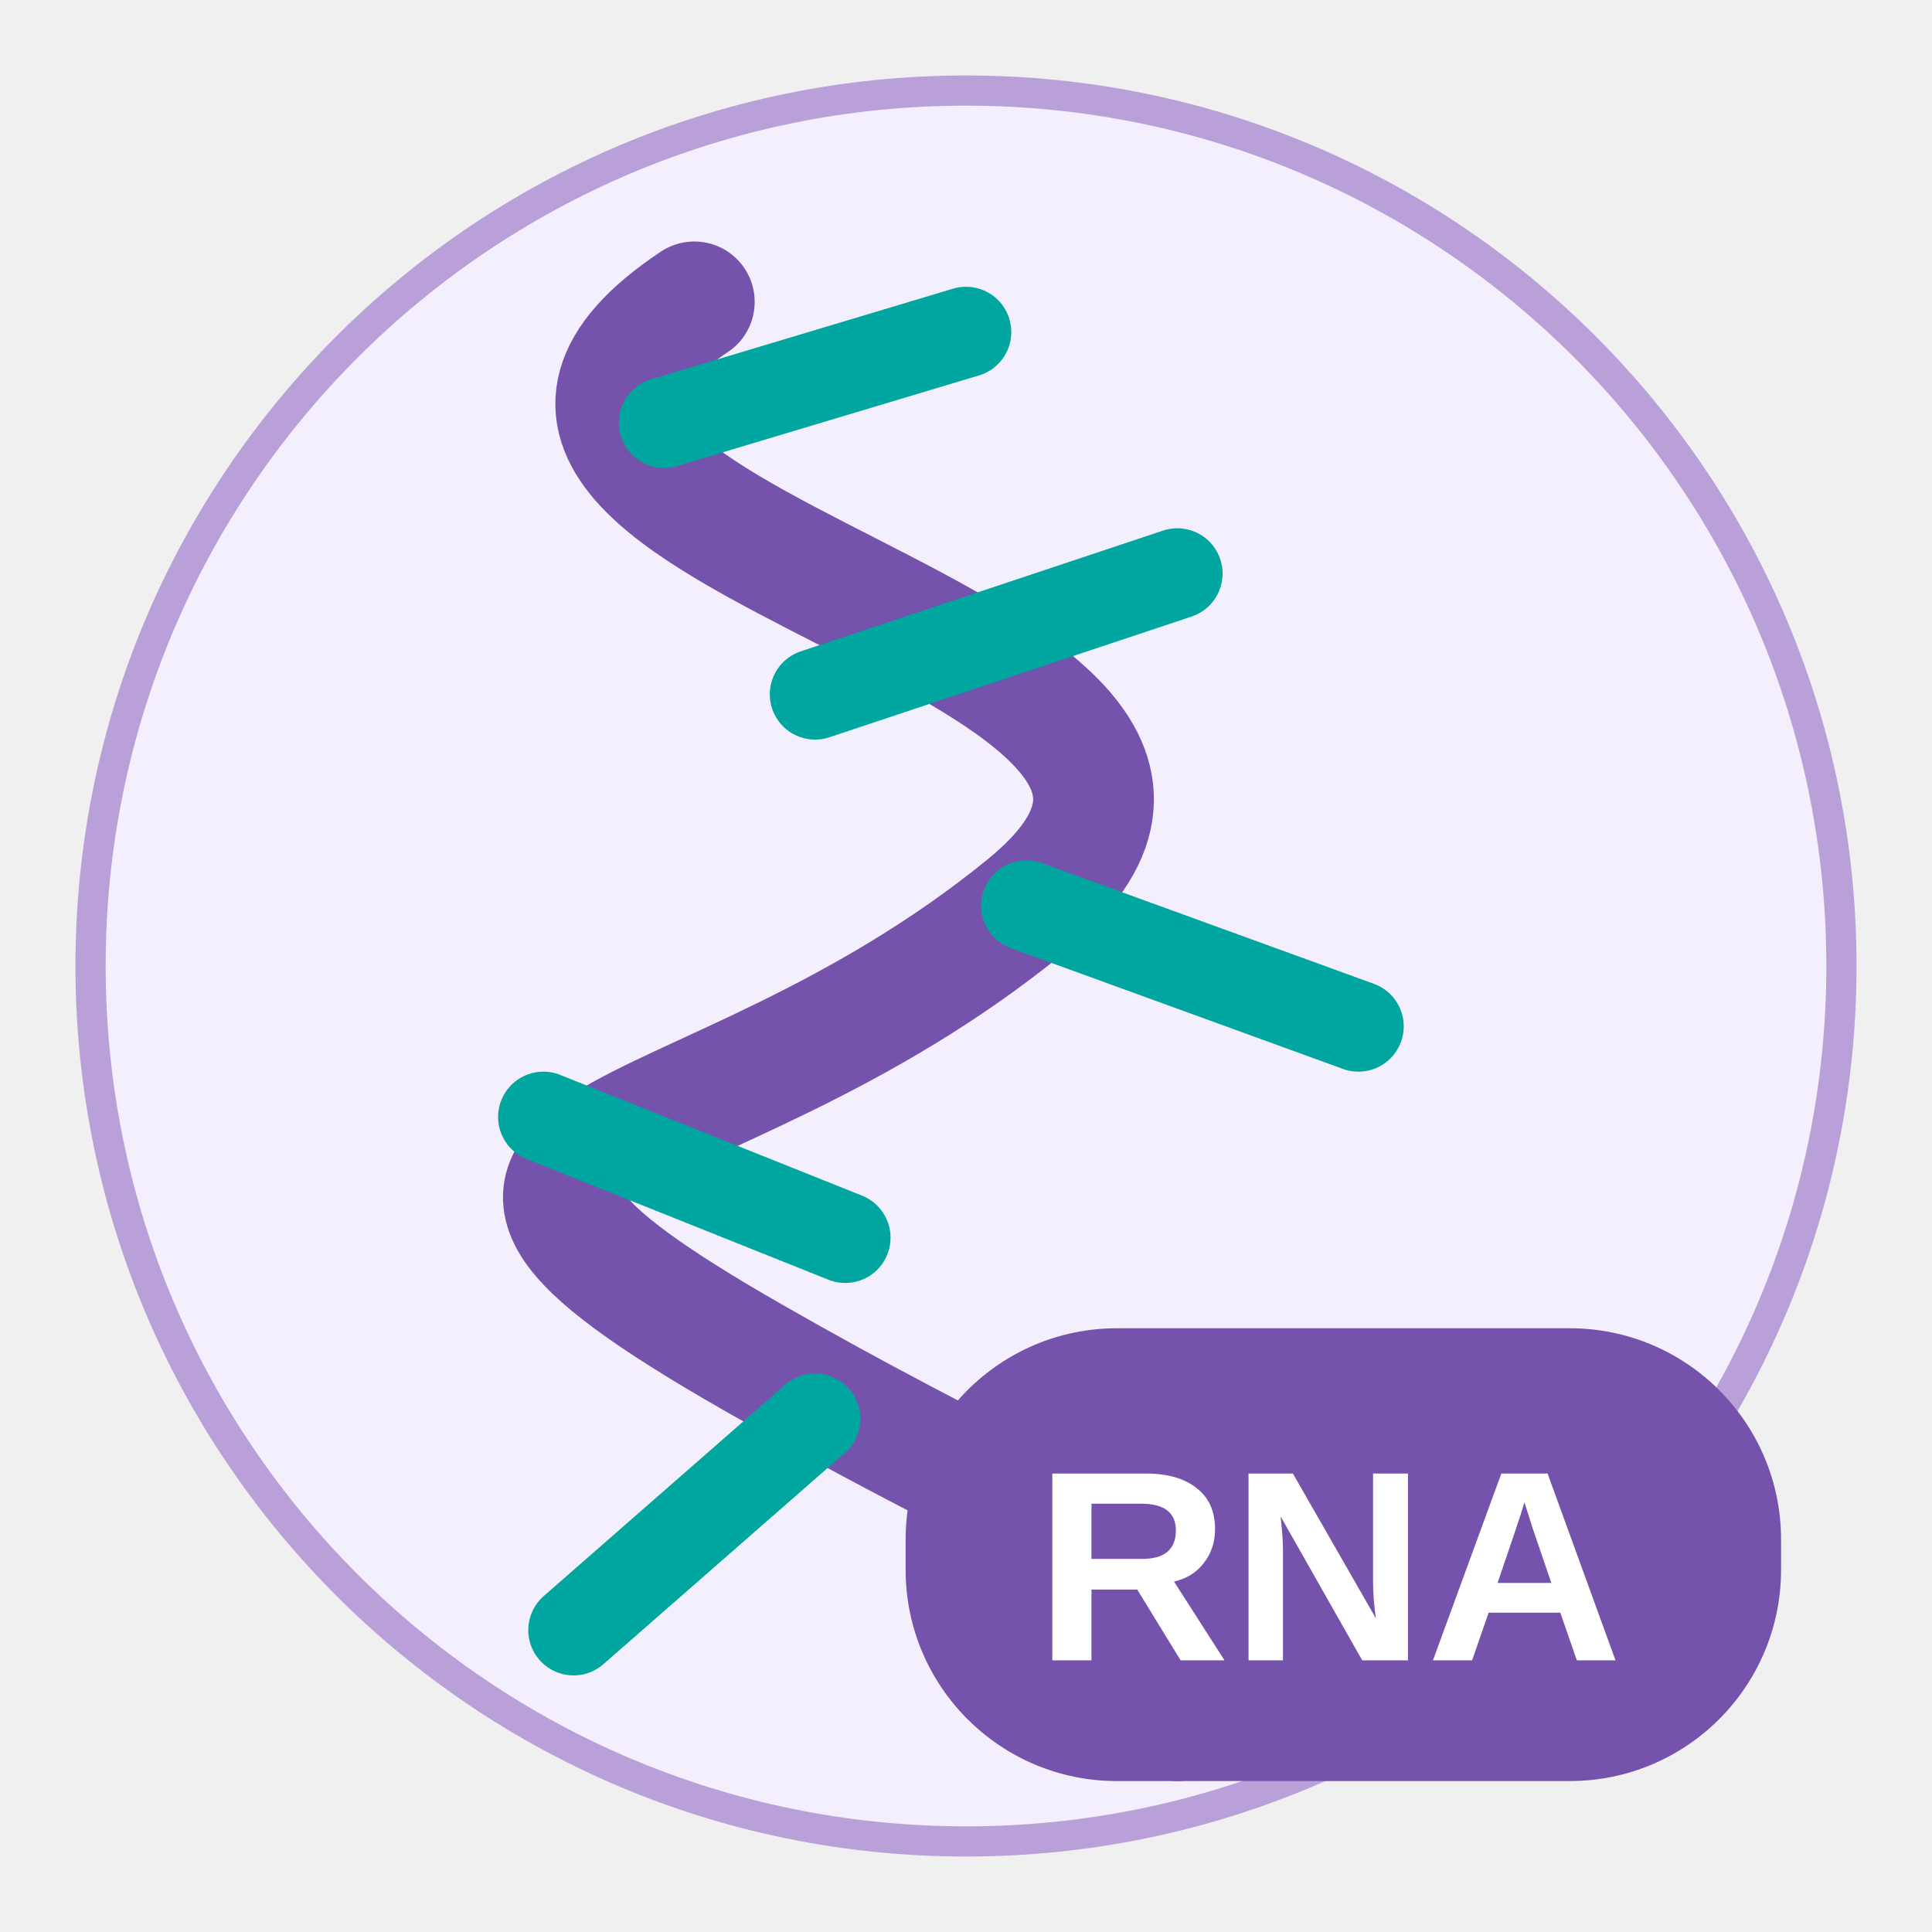
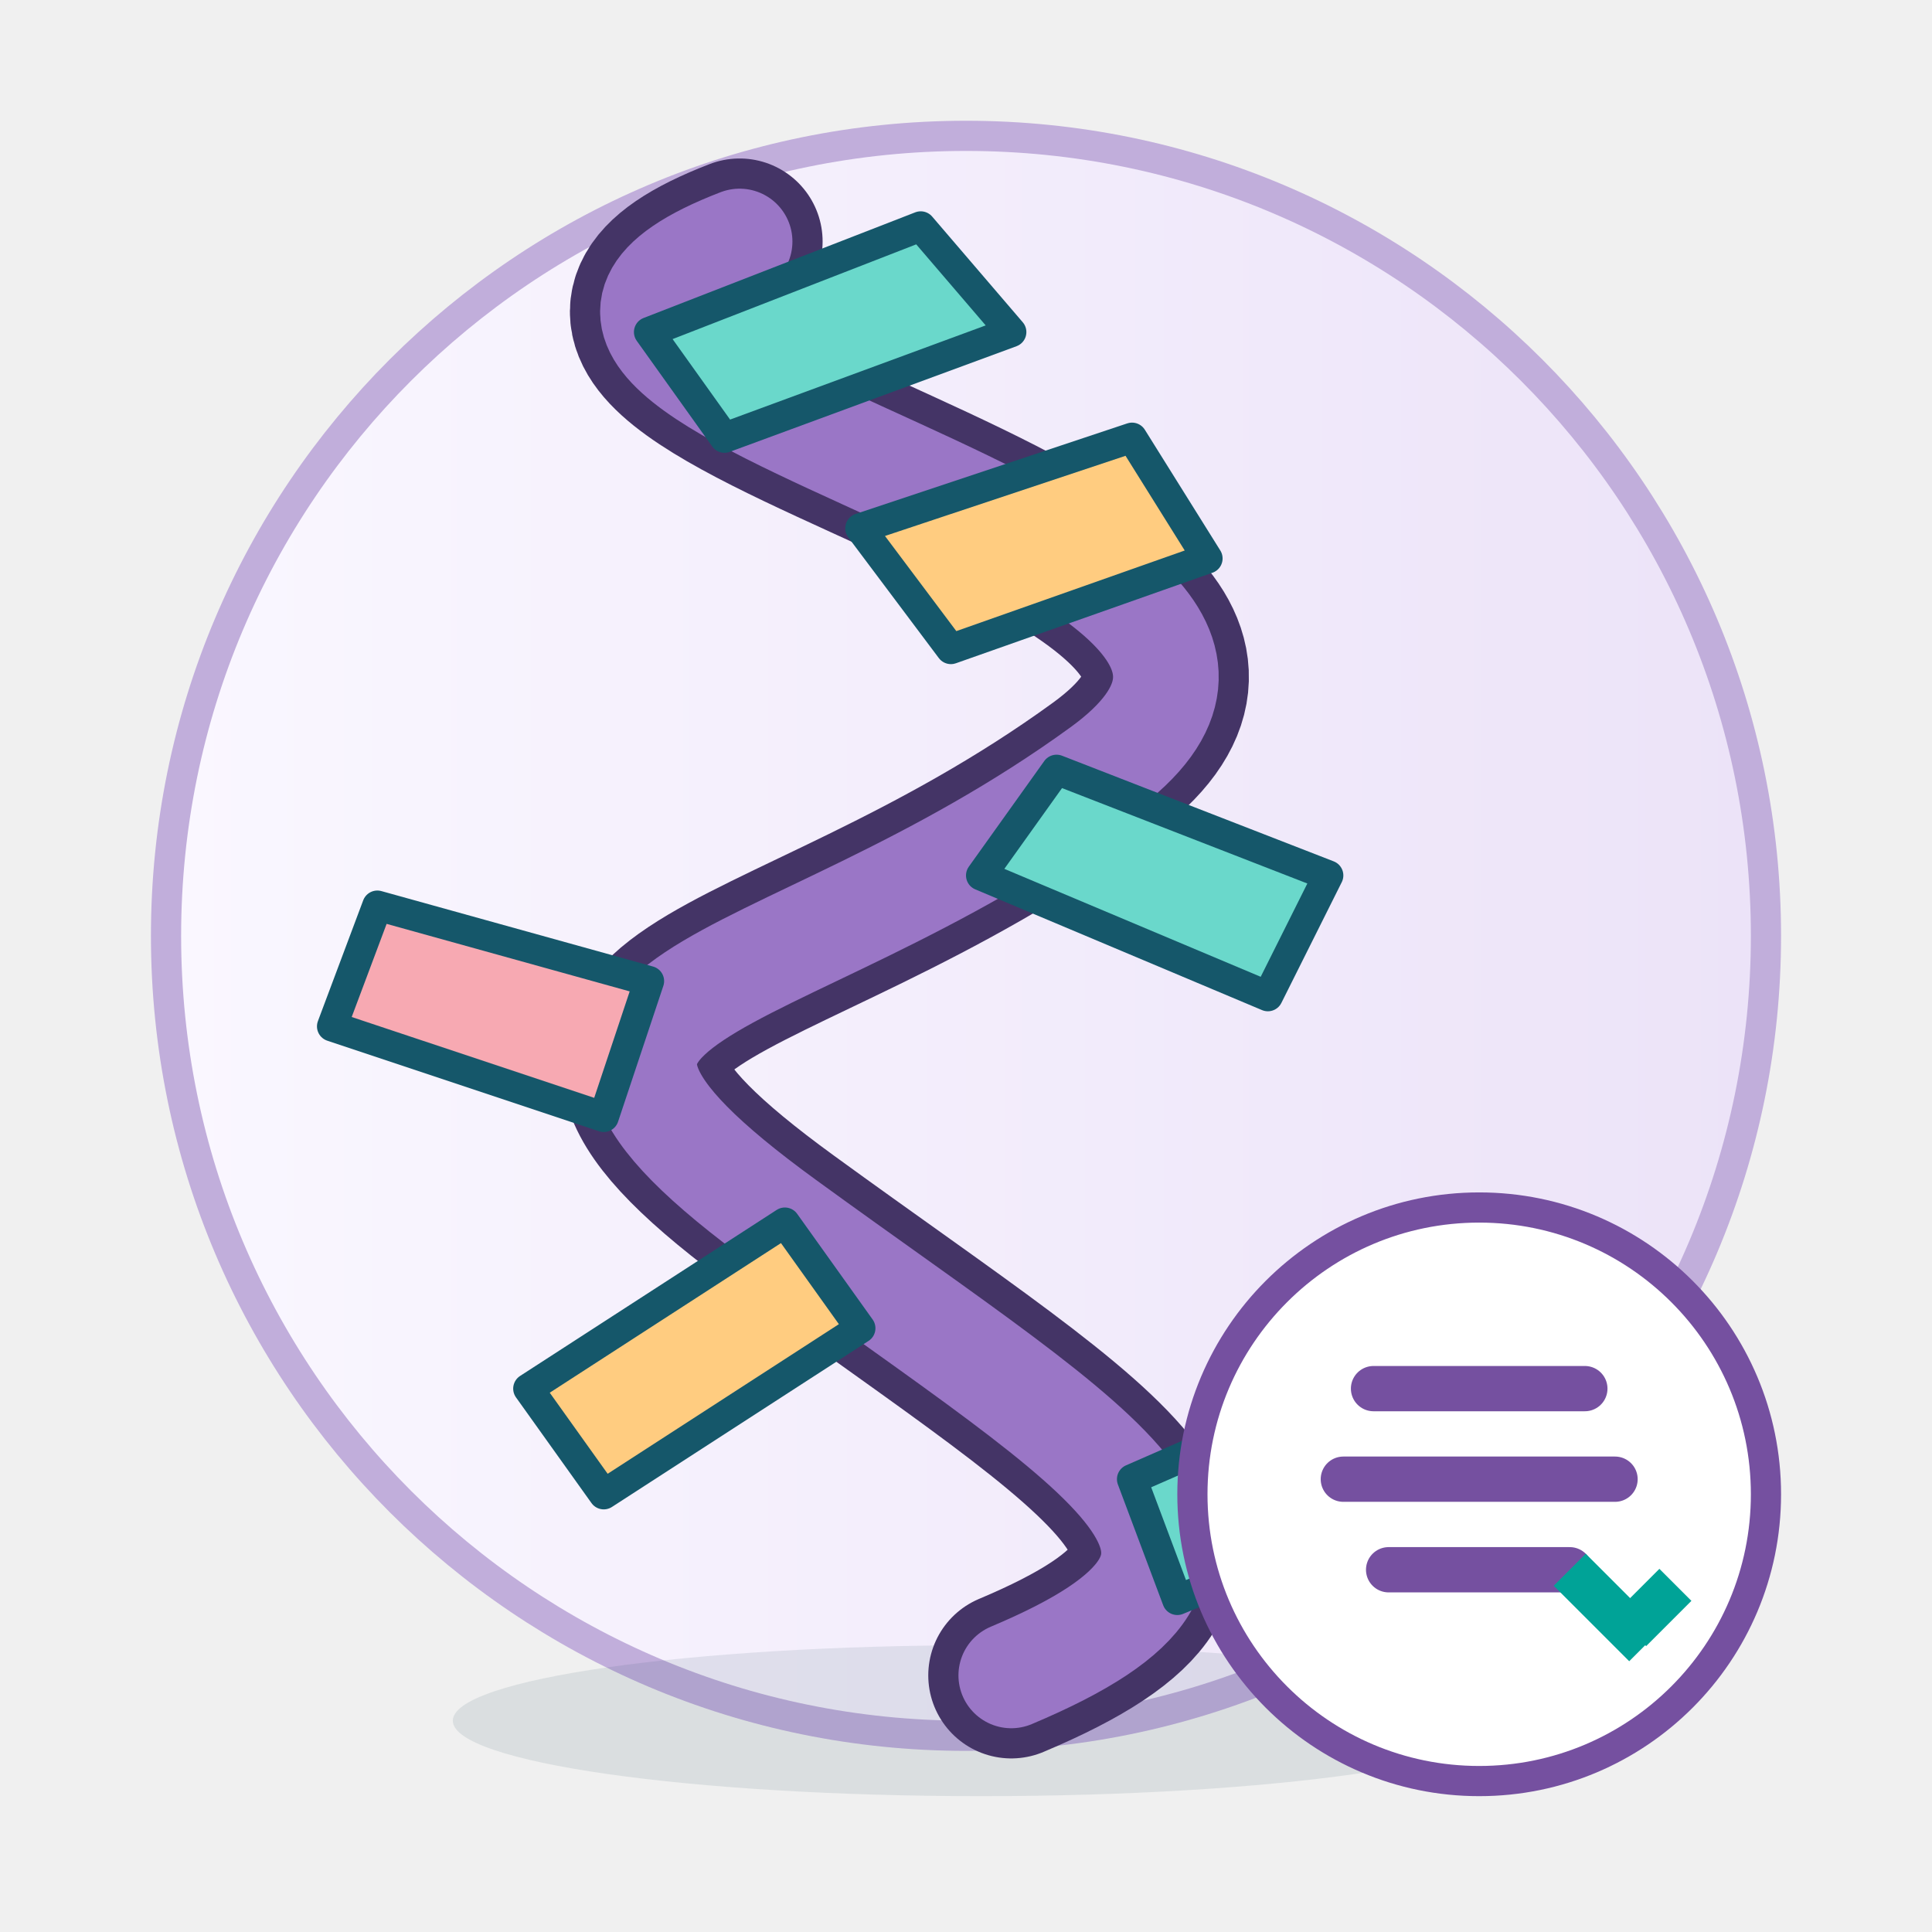
- <svg xmlns="http://www.w3.org/2000/svg" viewBox="0 0 64 64">
-   <circle cx="32" cy="32" r="29" fill="#f4effc" stroke="#b9a0d9" />
-   <path d="M23 10c-12 8 22 11 11 20S11 37 25 45s17 7 14 12" fill="none" stroke="#7553ad" stroke-width="4" stroke-linecap="round" />
-   <g stroke="#00a69f" stroke-width="3" stroke-linecap="round">
-     <path d="m22 14 10-3m-5 12 12-4m-5 11 11 4m-27 3 10 4m-1 6-8 7" />
+ <svg xmlns="http://www.w3.org/2000/svg" viewBox="0 0 128 128">
+   <defs>
+     <linearGradient id="r">
+       <stop stop-color="#faf7ff" />
+       <stop offset="1" stop-color="#ece3f8" />
+     </linearGradient>
+   </defs>
+   <circle cx="64" cy="62" r="53" fill="url(#r)" stroke="#c1aedb" stroke-width="2" />
+   <ellipse cx="65" cy="114" rx="35" ry="5" fill="#153f50" opacity=".1" />
+   <path d="M49 16C23 26 95 35 73 51S30 65 52 81s34 22 15 30" fill="none" stroke="#443466" stroke-width="11" stroke-linecap="round" />
+   <path d="M49 16C23 26 95 35 73 51S30 65 52 81s34 22 15 30" fill="none" stroke="#9a76c6" stroke-width="7" stroke-linecap="round" />
+   <g stroke="#15576a" stroke-width="2" stroke-linejoin="round">
+     <path d="m43 22 18-7 6 7-19 7Z" fill="#6ad8cb" />
+     <path d="m57 35 18-6 5 8-17 6Z" fill="#ffcc80" />
+     <path d="m70 51 18 7-4 8-19-8Z" fill="#6ad8cb" />
+     <path d="m43 65-18-5-3 8 18 6Z" fill="#f7a9b2" />
+     <path d="m52 81-17 11 5 7 17-11Z" fill="#ffcc80" />
+     <path d="m75 98 16-7 4 8-17 7Z" fill="#6ad8cb" />
  </g>
-   <rect x="30" y="44" width="29" height="15" rx="7" fill="#7553ad" />
-   <text x="44" y="55" text-anchor="middle" font-family="Arial" font-size="9" font-weight="bold" fill="white">RNA</text>
+   <g transform="translate(79 80)">
+     <circle cx="19" cy="19" r="19" fill="white" stroke="#7550a0" stroke-width="2" />
+     <path d="M10 18h18M12 12h14M13 24h12" stroke="#7550a0" stroke-width="3" stroke-linecap="round" />
+     <path d="m25 24 5 5m-1-1 3-3" fill="none" stroke="#00a397" stroke-width="3" />
+   </g>
</svg>
